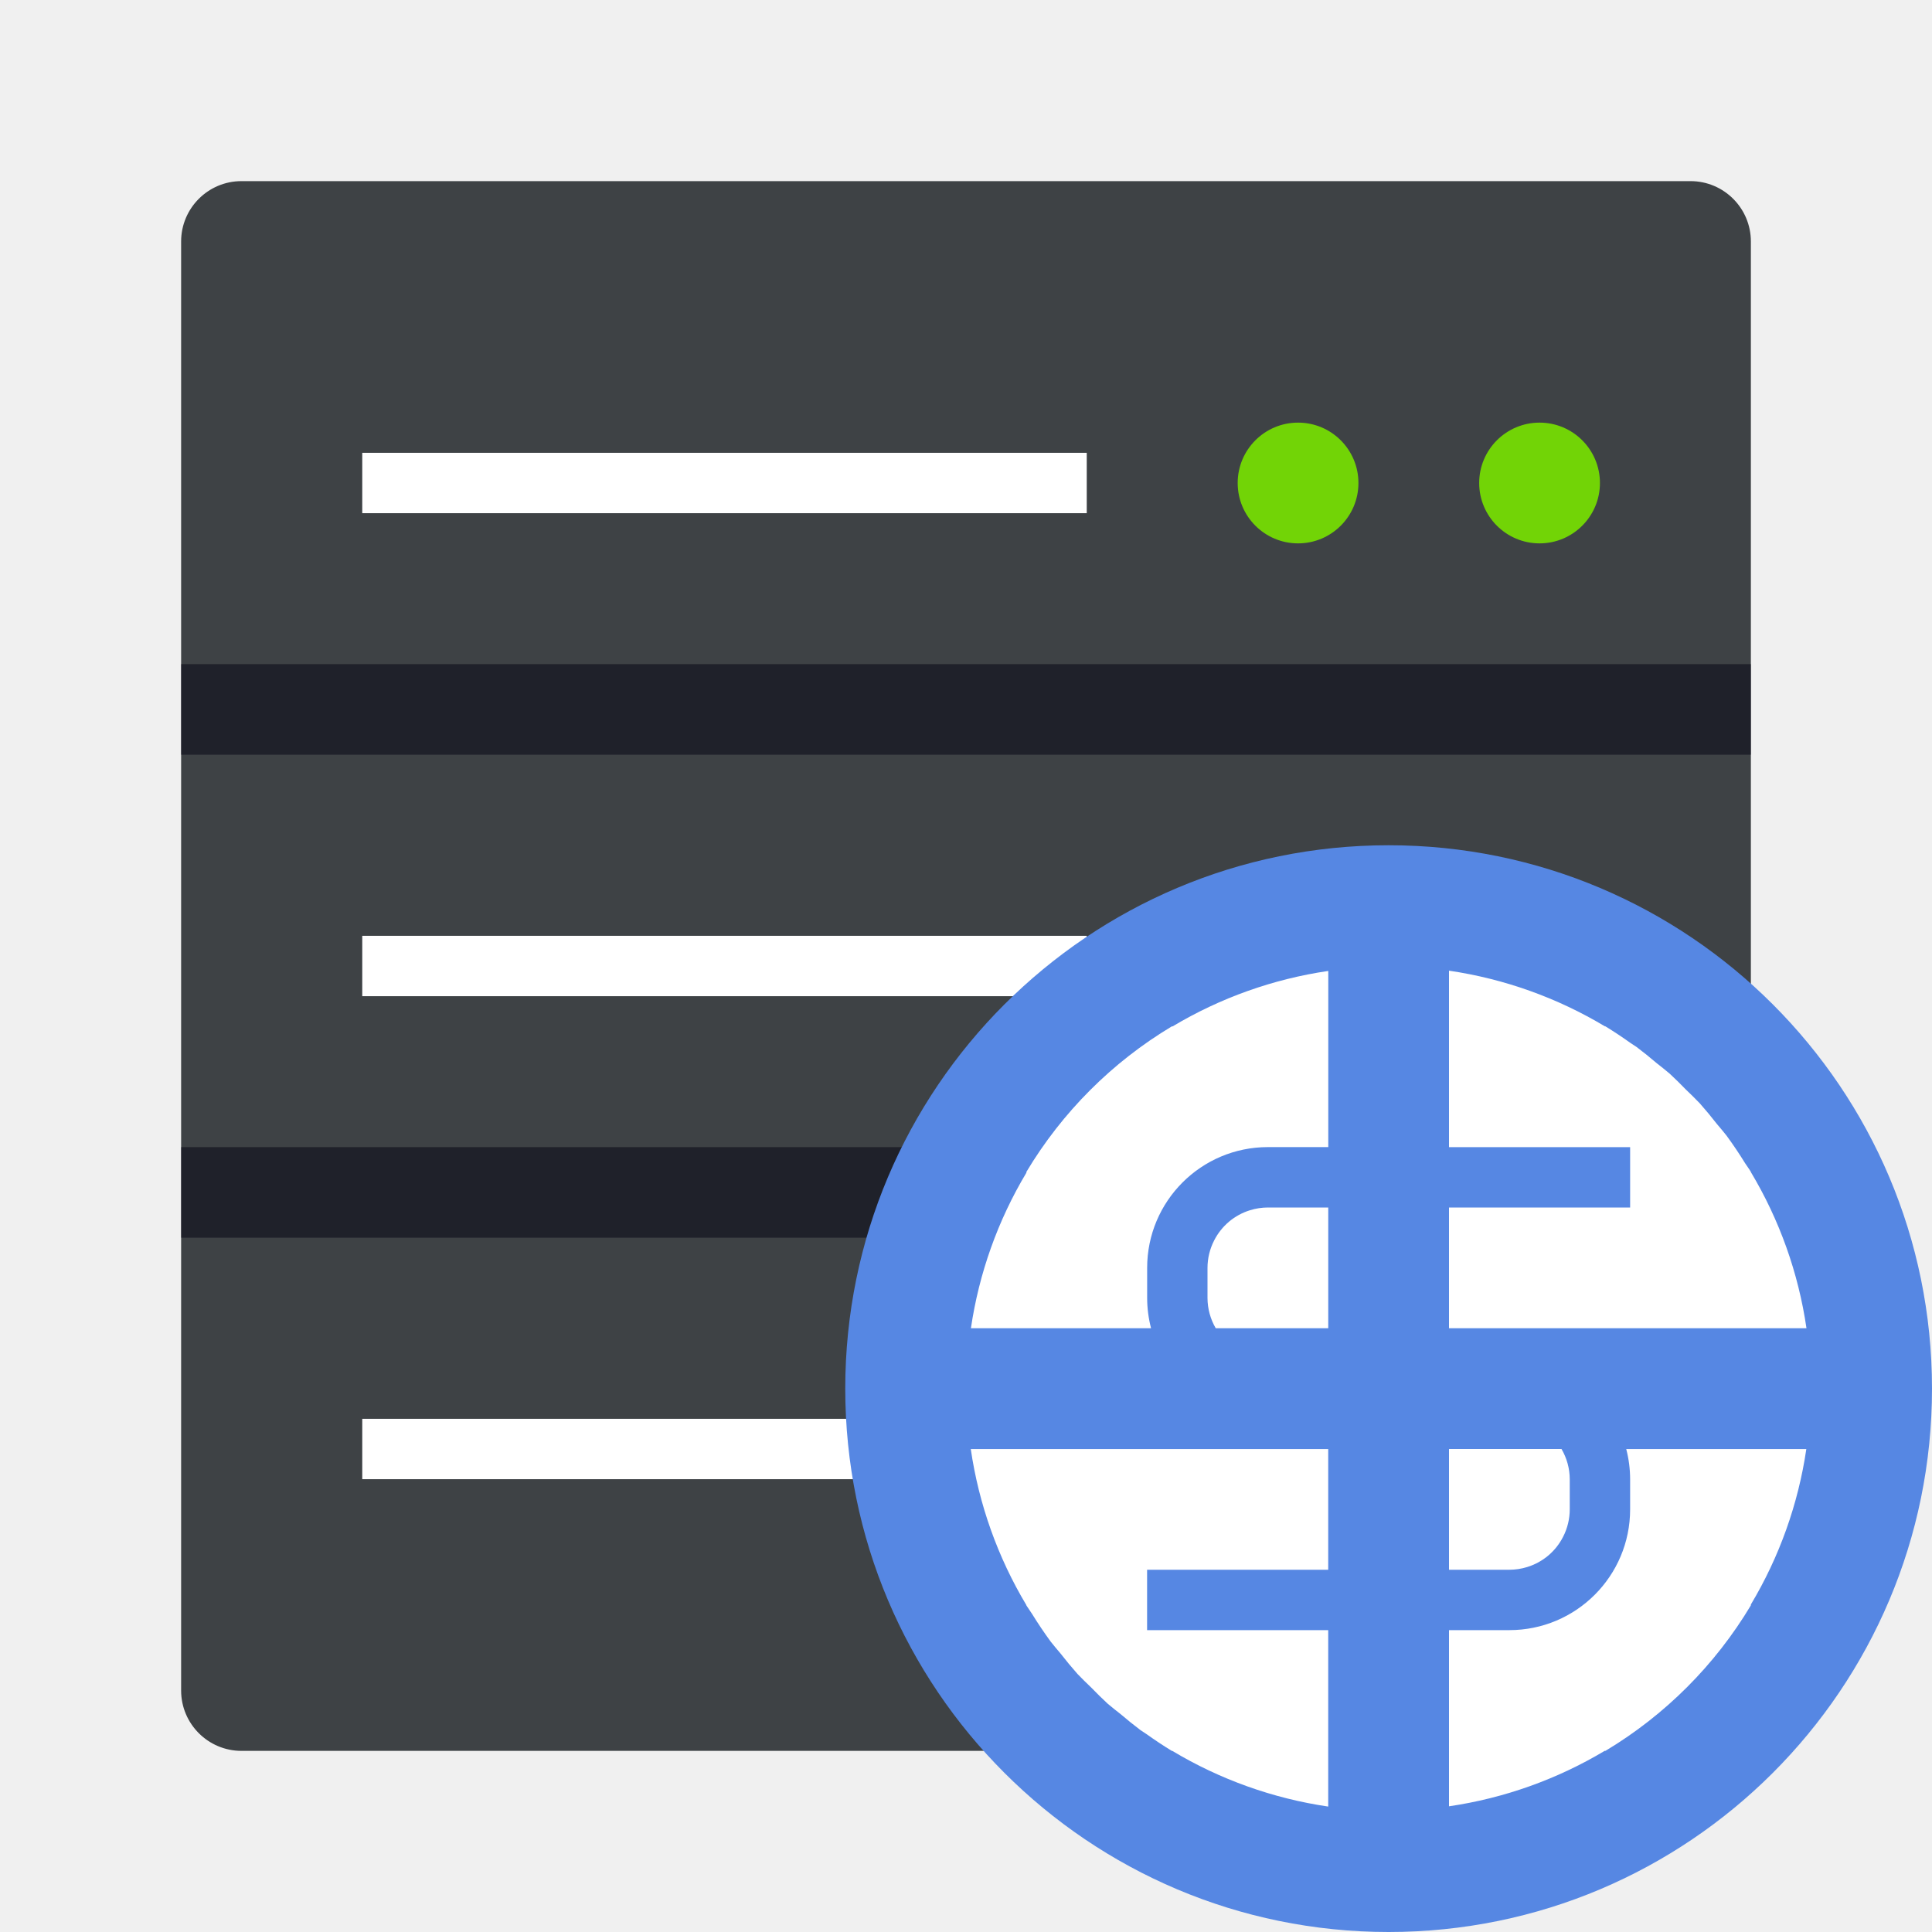
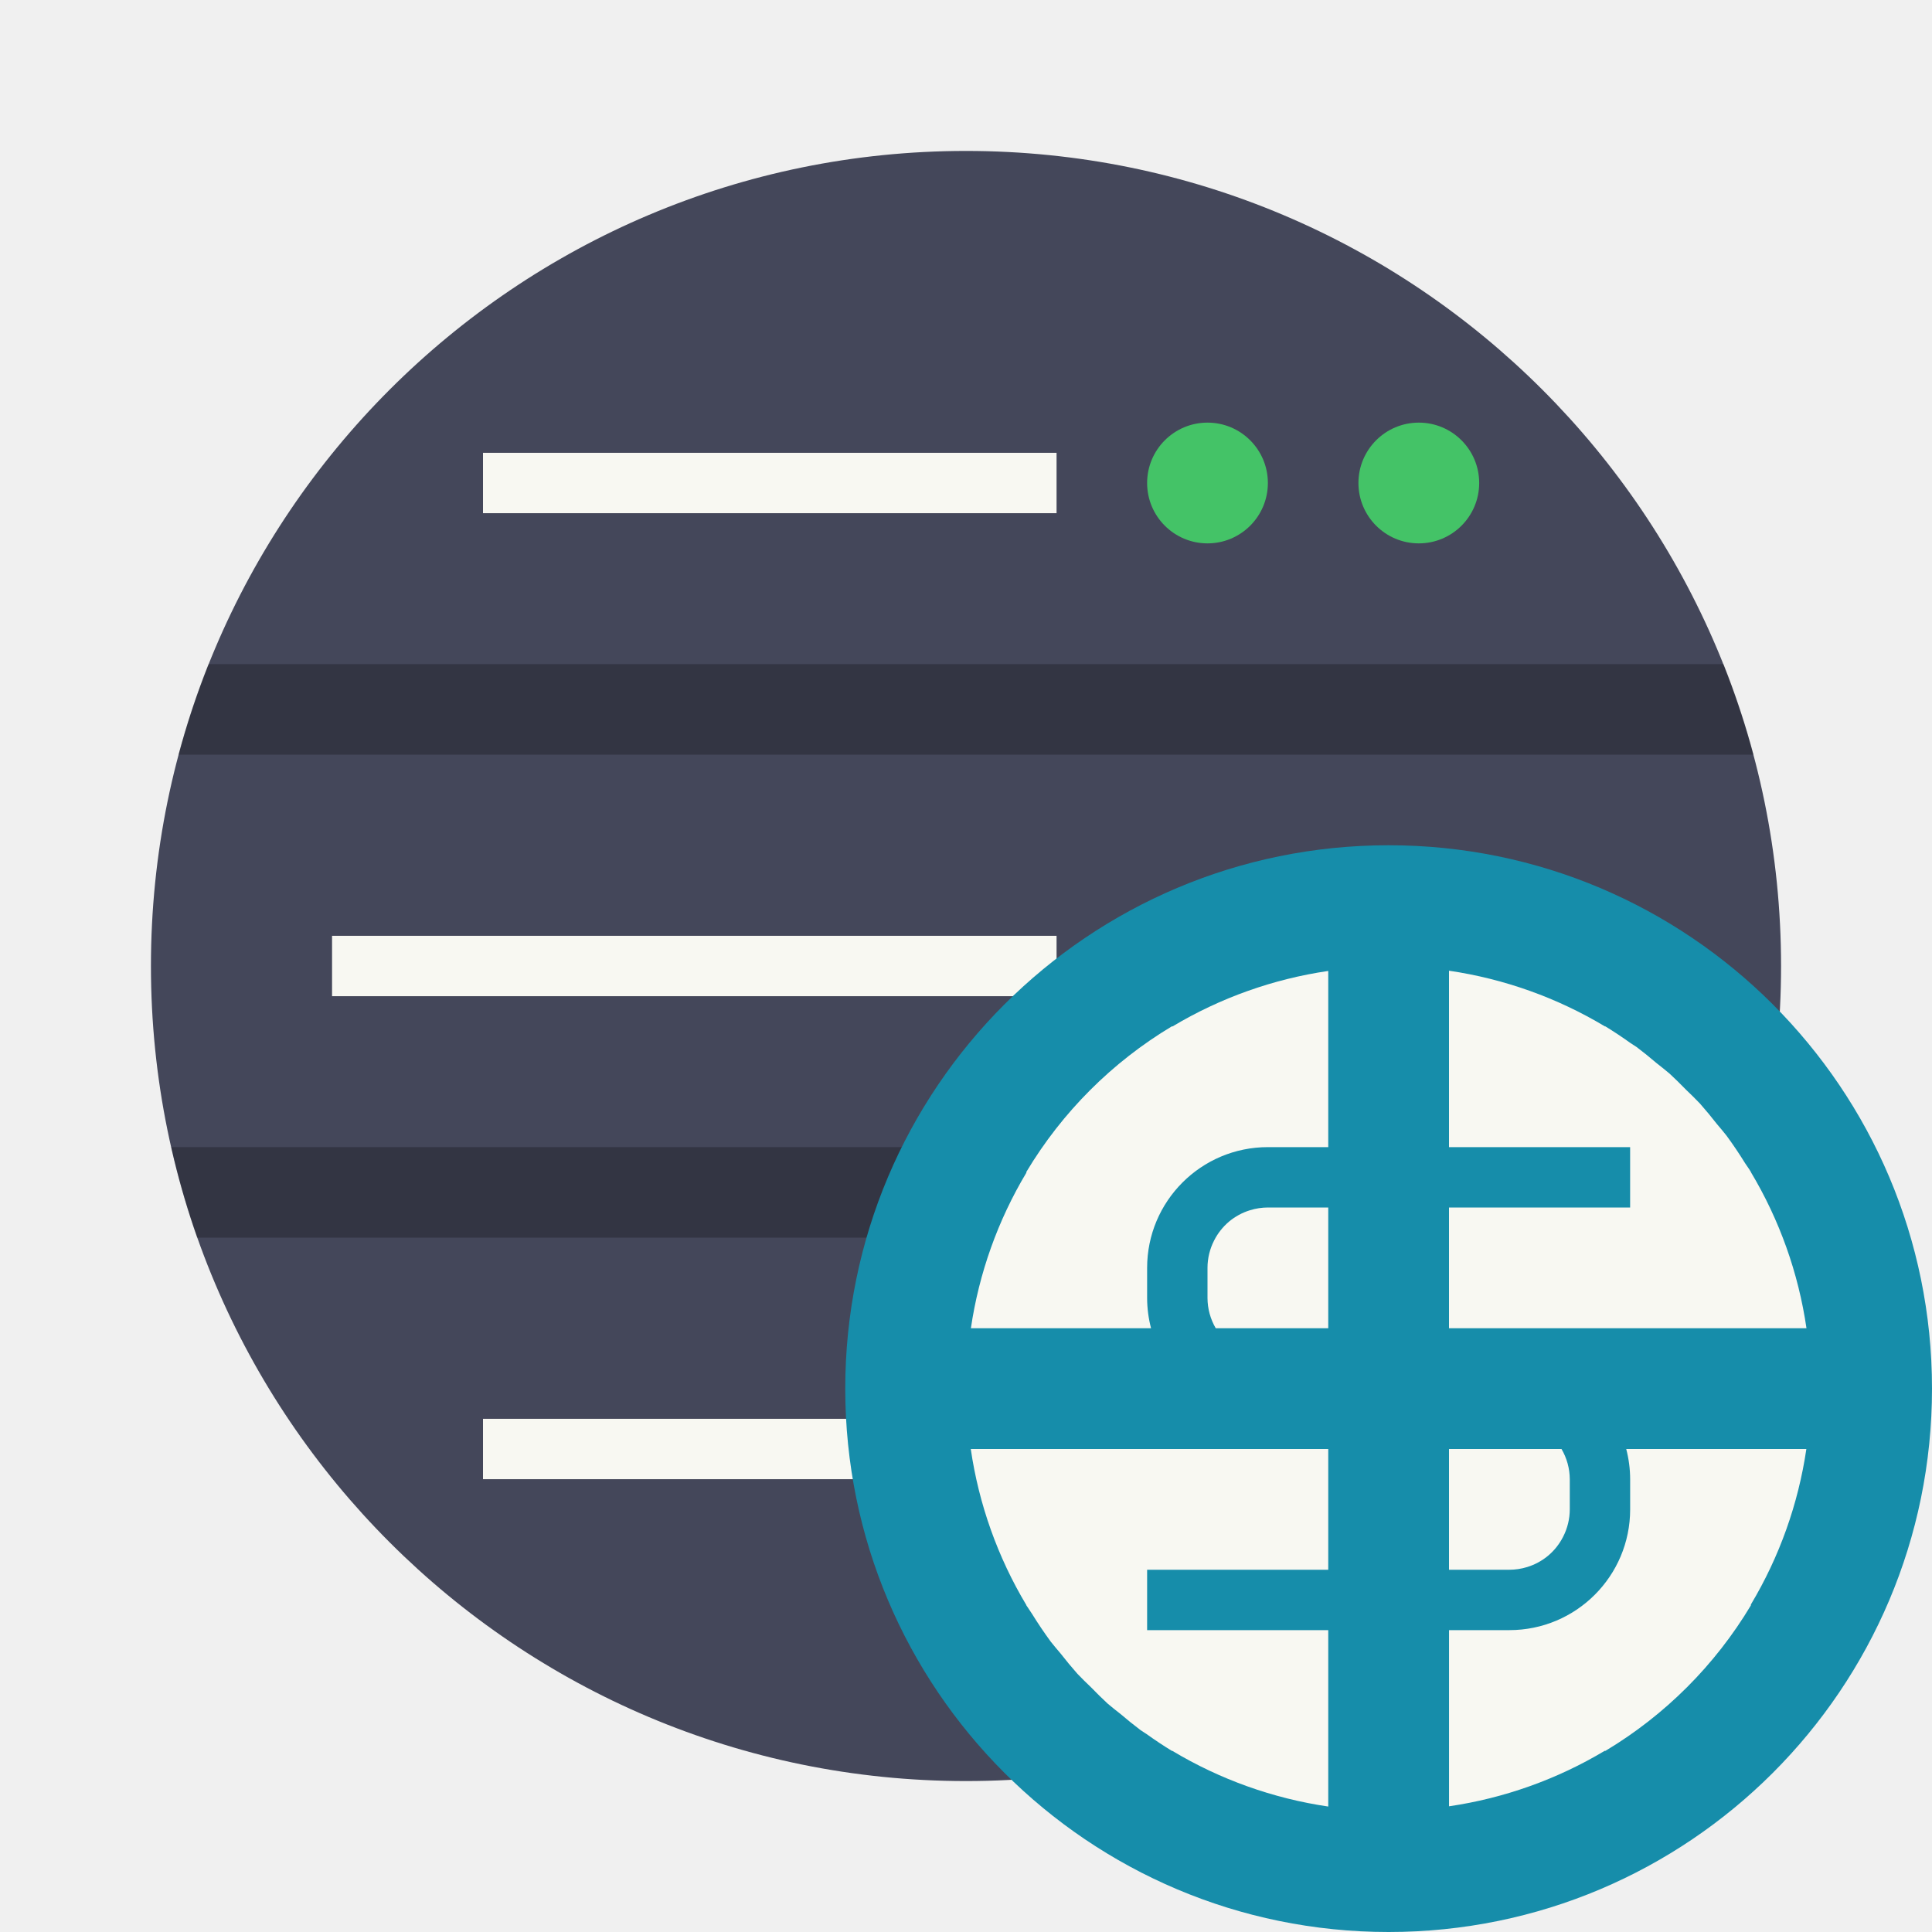
- <svg xmlns="http://www.w3.org/2000/svg" width="64" height="64" version="1.1">
-   <rect x="6" y="6" width="52" height="52" rx="2" ry="2" fill="#3e4245" style="paint-order:stroke markers fill" />
-   <path d="m12 15h24v2h-24z" fill="#fff" />
-   <circle cx="43" cy="16" r="2" fill="#72d406" />
-   <circle cx="51" cy="16" r="2" fill="#72d406" />
-   <g fill="#fff">
-     <path d="m12 31h24v2h-24z" />
-     <circle cx="43" cy="32" r="2" />
-     <circle cx="51" cy="32" r="2" />
-     <path d="m12 47h24v2h-24z" />
-   </g>
-   <g fill-rule="evenodd">
-     <rect x="6" y="22" width="52" height="3" rx="0" ry="0" fill="#00000f" opacity=".5" style="paint-order:fill markers stroke" />
-     <rect x="6" y="38" width="52" height="3" rx="0" ry="0" fill="#00000f" opacity=".5" style="paint-order:fill markers stroke" />
-     <circle cx="46" cy="46" r="18" fill="#5687e3" style="paint-order:fill markers stroke" />
-     <path d="m48 32.156v1.844 3 1h6v2h-6v4h8 2 1.842a14 14 0 0 0-1.842-5.172v-0.01a14 14 0 0 0-0.029-0.043 14 14 0 0 0-0.006-0.012 14 14 0 0 0-0.156-0.23 14 14 0 0 0-0.615-0.914 14 14 0 0 0-0.322-0.389 14 14 0 0 0-0.564-0.68 14 14 0 0 0-0.457-0.453 14 14 0 0 0-0.541-0.531 14 14 0 0 0-0.436-0.352 14 14 0 0 0-0.66-0.531 14 14 0 0 0-0.199-0.131 14 14 0 0 0-0.834-0.553h-0.016a14 14 0 0 0-5.164-1.844zm-4 0.008a14 14 0 0 0-5.156 1.836h-0.025a14 14 0 0 0-4.818 4.82v0.027a14 14 0 0 0-1.838 5.152h1.838 3 1.129a4 4 0 0 1-0.129-1v-1a4 4 0 0 1 4-4h2v-1-3-1.836zm-2 7.836a2.014 2.014 0 0 0-0.59 0.09 1.994 1.994 0 0 0-0.699 0.381 2 2 0 0 0-0.492 0.623 1.994 1.994 0 0 0-0.219 0.906v1a2 2 0 0 0 0.273 1h3.727v-4h-2zm-9.842 8a14 14 0 0 0 1.842 5.172v0.01a14 14 0 0 0 0.029 0.043 14 14 0 0 0 0.162 0.242 14 14 0 0 0 0.615 0.914 14 14 0 0 0 0.322 0.389 14 14 0 0 0 0.564 0.68 14 14 0 0 0 0.457 0.453 14 14 0 0 0 0.541 0.531 14 14 0 0 0 0.436 0.352 14 14 0 0 0 0.66 0.531 14 14 0 0 0 0.199 0.131 14 14 0 0 0 0.834 0.553h0.016a14 14 0 0 0 5.164 1.844v-1.844-2-2h-6v-2h6v-4h-7-3-1.842zm15.842 0v4h2a2.014 2.014 0 0 0 0.59-0.09 1.994 1.994 0 0 0 0.699-0.381 2 2 0 0 0 0.492-0.623 1.994 1.994 0 0 0 0.219-0.906v-1a2 2 0 0 0-0.273-1h-3.727zm5.871 0a4 4 0 0 1 0.129 1v1a4 4 0 0 1-4 4h-2v2 2 1.836a14 14 0 0 0 5.156-1.836h0.025a14 14 0 0 0 4.818-4.82v-0.027a14 14 0 0 0 1.838-5.152h-1.838-2-2-0.129z" fill="#fff" style="paint-order:fill markers stroke" />
-   </g>
+ <svg xmlns="http://www.w3.org/2000/svg" width="64" height="64">
+   <rect width="54" height="54" x="5" y="5" fill="#44475a" rx="27" ry="27" style="paint-order:stroke markers fill" />
+   <path fill="#f8f8f2" d="M16 15h19v2H16z" />
+   <circle cx="40" cy="16" r="2" fill="#44c367" />
+   <circle cx="47" cy="16" r="2" fill="#44c367" />
+   <path fill="#f8f8f2" d="M11 31h24v2H11z" />
+   <circle cx="40" cy="32" r="2" fill="#44c367" />
+   <circle cx="47" cy="32" r="2" fill="#44c367" />
+   <path fill="#f8f8f2" d="M16 47h19v2H16z" />
+   <path d="M6.906 22c-.386.974-.72 1.974-.992 3h52.172a26.803 26.803 0 0 0-.992-3zM5.672 38c.23 1.023.517 2.025.86 3h50.937c.343-.975.629-1.977.86-3z" opacity=".25" style="paint-order:fill markers stroke" />
+   <circle cx="40" cy="48" r="2" fill="#44c367" />
+   <circle cx="47" cy="48" r="2" fill="#44c367" />
+   <circle cx="46" cy="46" r="18" fill="#168daa" fill-rule="evenodd" style="paint-order:fill markers stroke" />
+   <path fill="#f8f8f2" fill-rule="evenodd" d="M48 32.156V38h6v2h-6v4h11.842A14 14 0 0 0 58 38.828v-.01a14 14 0 0 0-.03-.043 14 14 0 0 0-.005-.012 14 14 0 0 0-.156-.23 14 14 0 0 0-.616-.914 14 14 0 0 0-.322-.389 14 14 0 0 0-.564-.68 14 14 0 0 0-.457-.453 14 14 0 0 0-.541-.53 14 14 0 0 0-.436-.352 14 14 0 0 0-.66-.532 14 14 0 0 0-.2-.13A14 14 0 0 0 53.18 34h-.016A14 14 0 0 0 48 32.156zm-4 .008A14 14 0 0 0 38.844 34h-.026A14 14 0 0 0 34 38.82v.027A14 14 0 0 0 32.162 44h5.968a4 4 0 0 1-.13-1v-1a4 4 0 0 1 4-4h2zM42 40a2.014 2.014 0 0 0-.59.09 1.994 1.994 0 0 0-.7.38 2 2 0 0 0-.491.623A1.994 1.994 0 0 0 40 42v1a2 2 0 0 0 .273 1H44v-4zm-9.842 8A14 14 0 0 0 34 53.172v.01a14 14 0 0 0 .03.042 14 14 0 0 0 .161.243 14 14 0 0 0 .616.914 14 14 0 0 0 .322.388 14 14 0 0 0 .564.68 14 14 0 0 0 .457.453 14 14 0 0 0 .541.531 14 14 0 0 0 .436.352 14 14 0 0 0 .66.531 14 14 0 0 0 .2.131 14 14 0 0 0 .833.553h.016A14 14 0 0 0 44 59.844V54h-6v-2h6v-4zM48 48v4h2a2.014 2.014 0 0 0 .59-.09 1.994 1.994 0 0 0 .7-.381 2 2 0 0 0 .491-.623 1.994 1.994 0 0 0 .22-.906v-1a2 2 0 0 0-.274-1zm5.871 0a4 4 0 0 1 .13 1v1a4 4 0 0 1-4 4h-2v5.836A14 14 0 0 0 53.155 58h.026A14 14 0 0 0 58 53.18v-.028A14 14 0 0 0 59.838 48z" style="paint-order:fill markers stroke" />
</svg>
